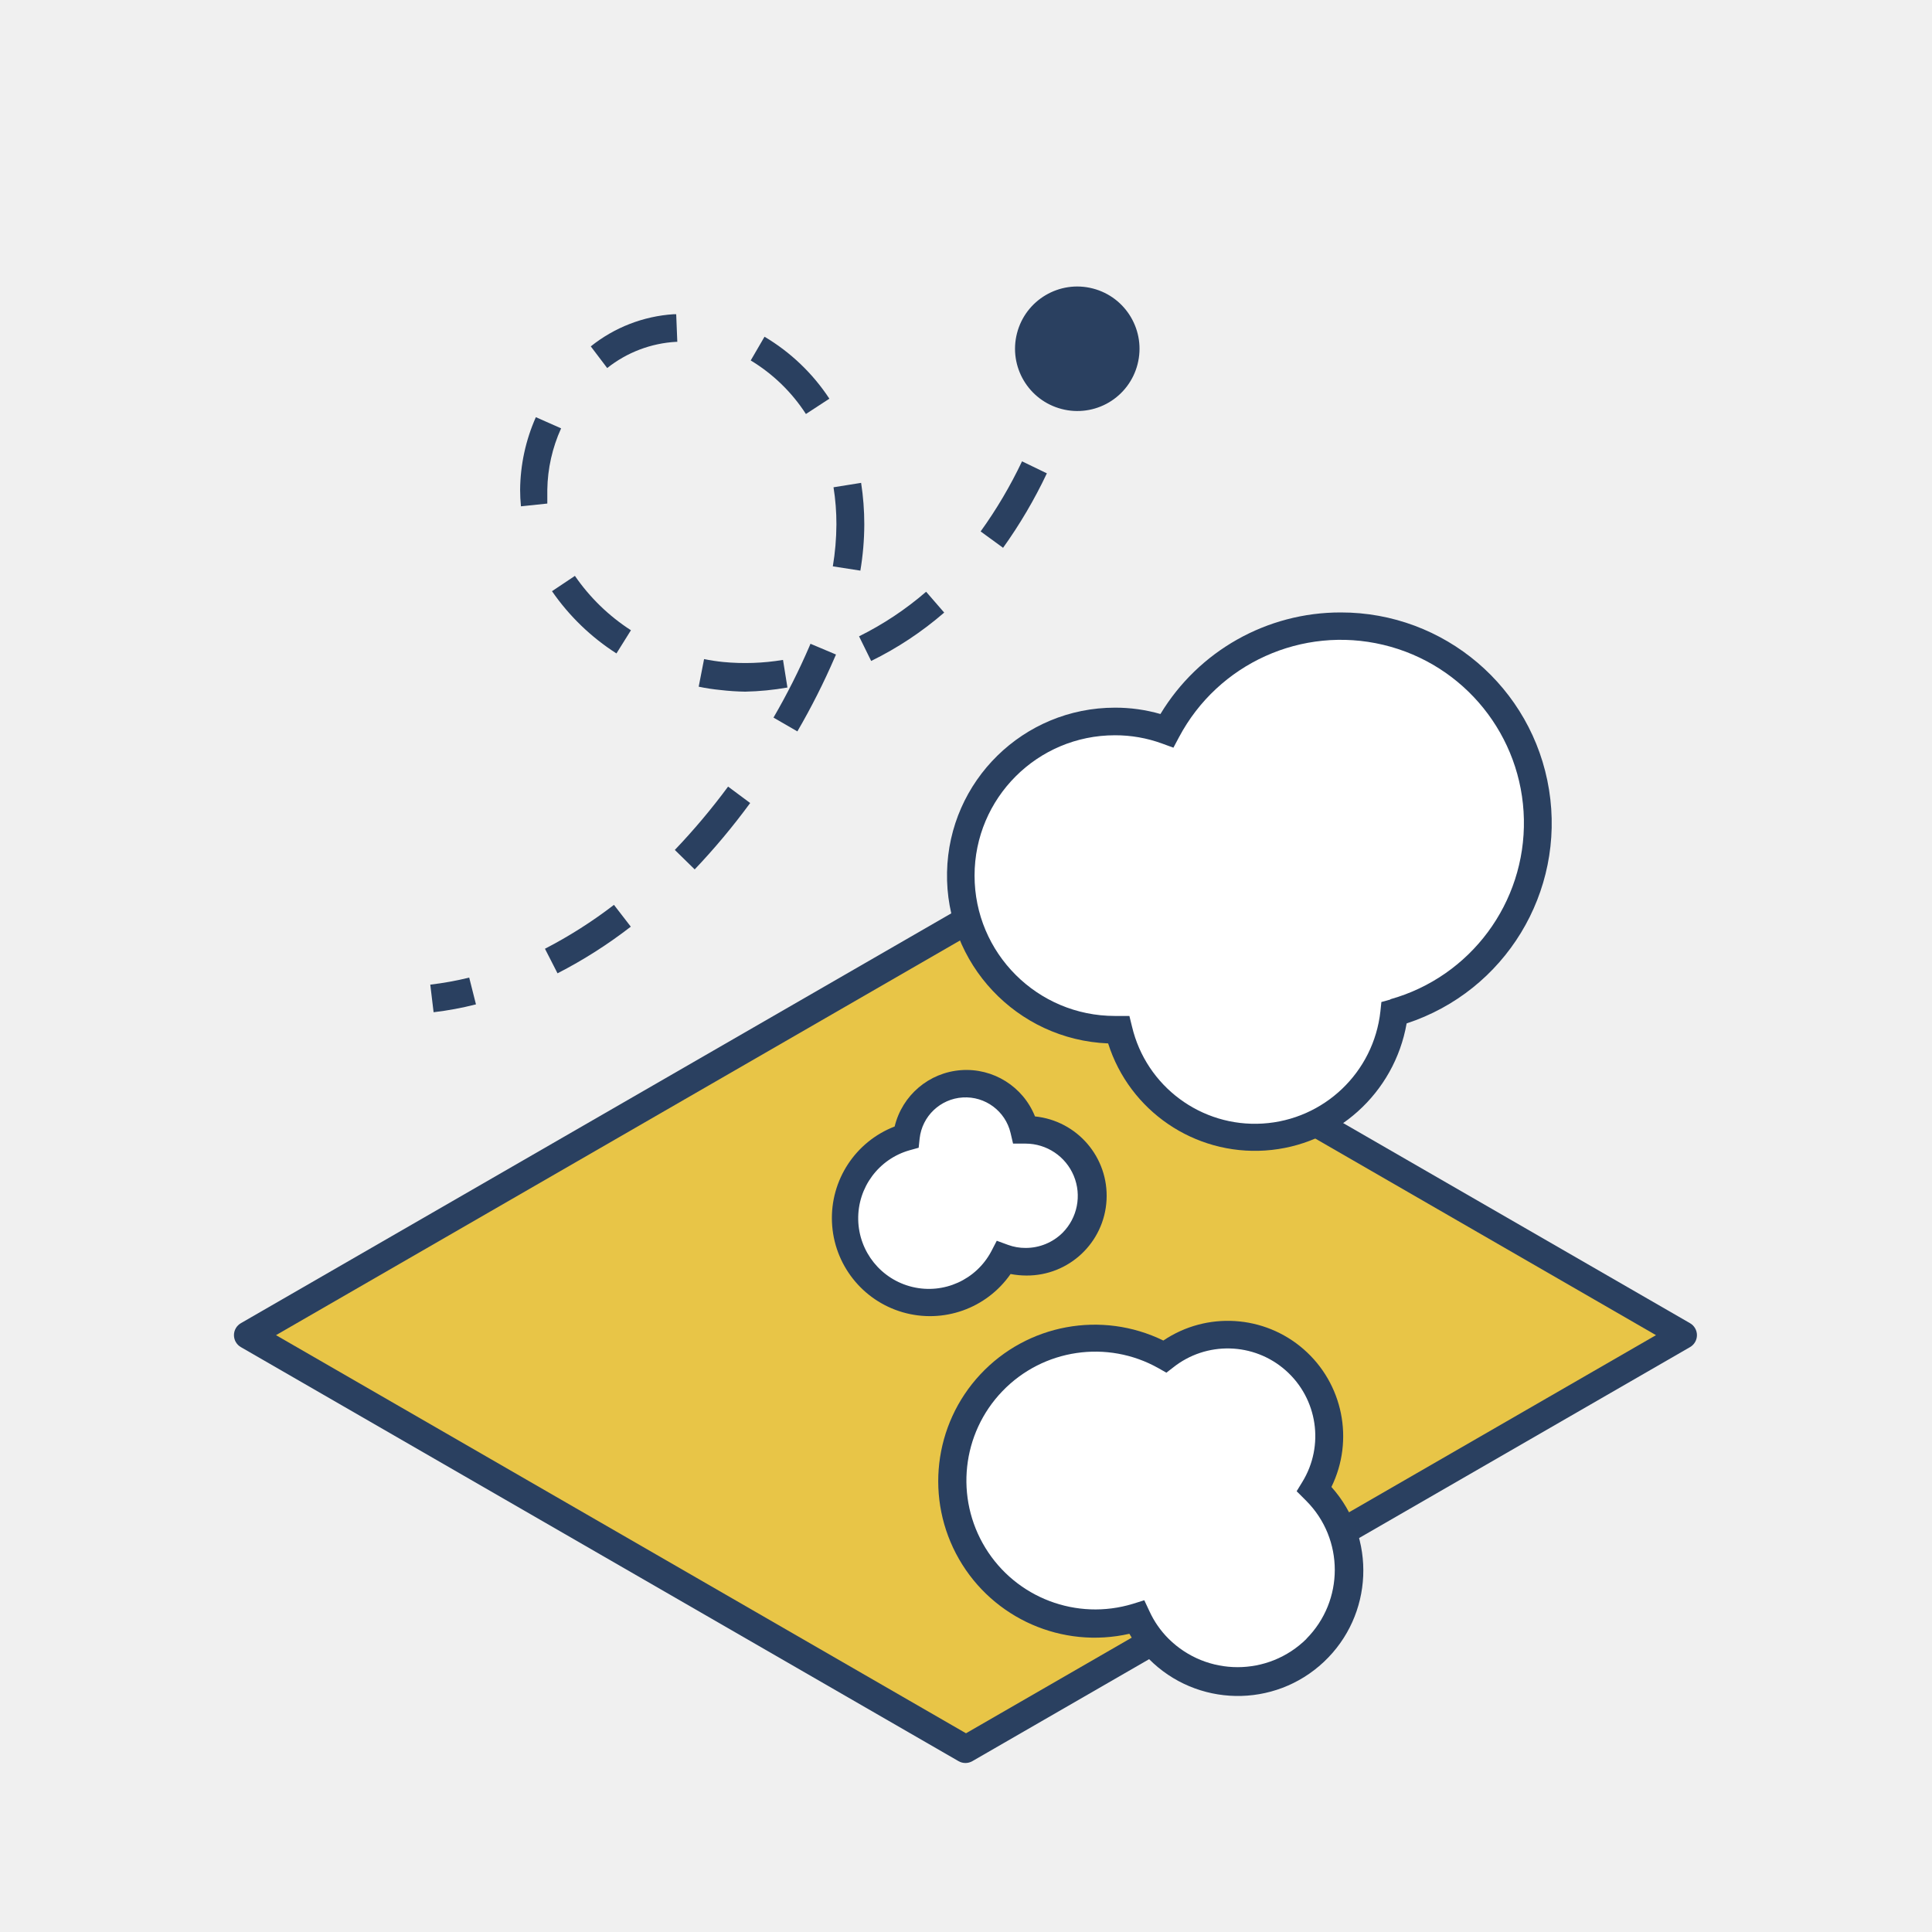
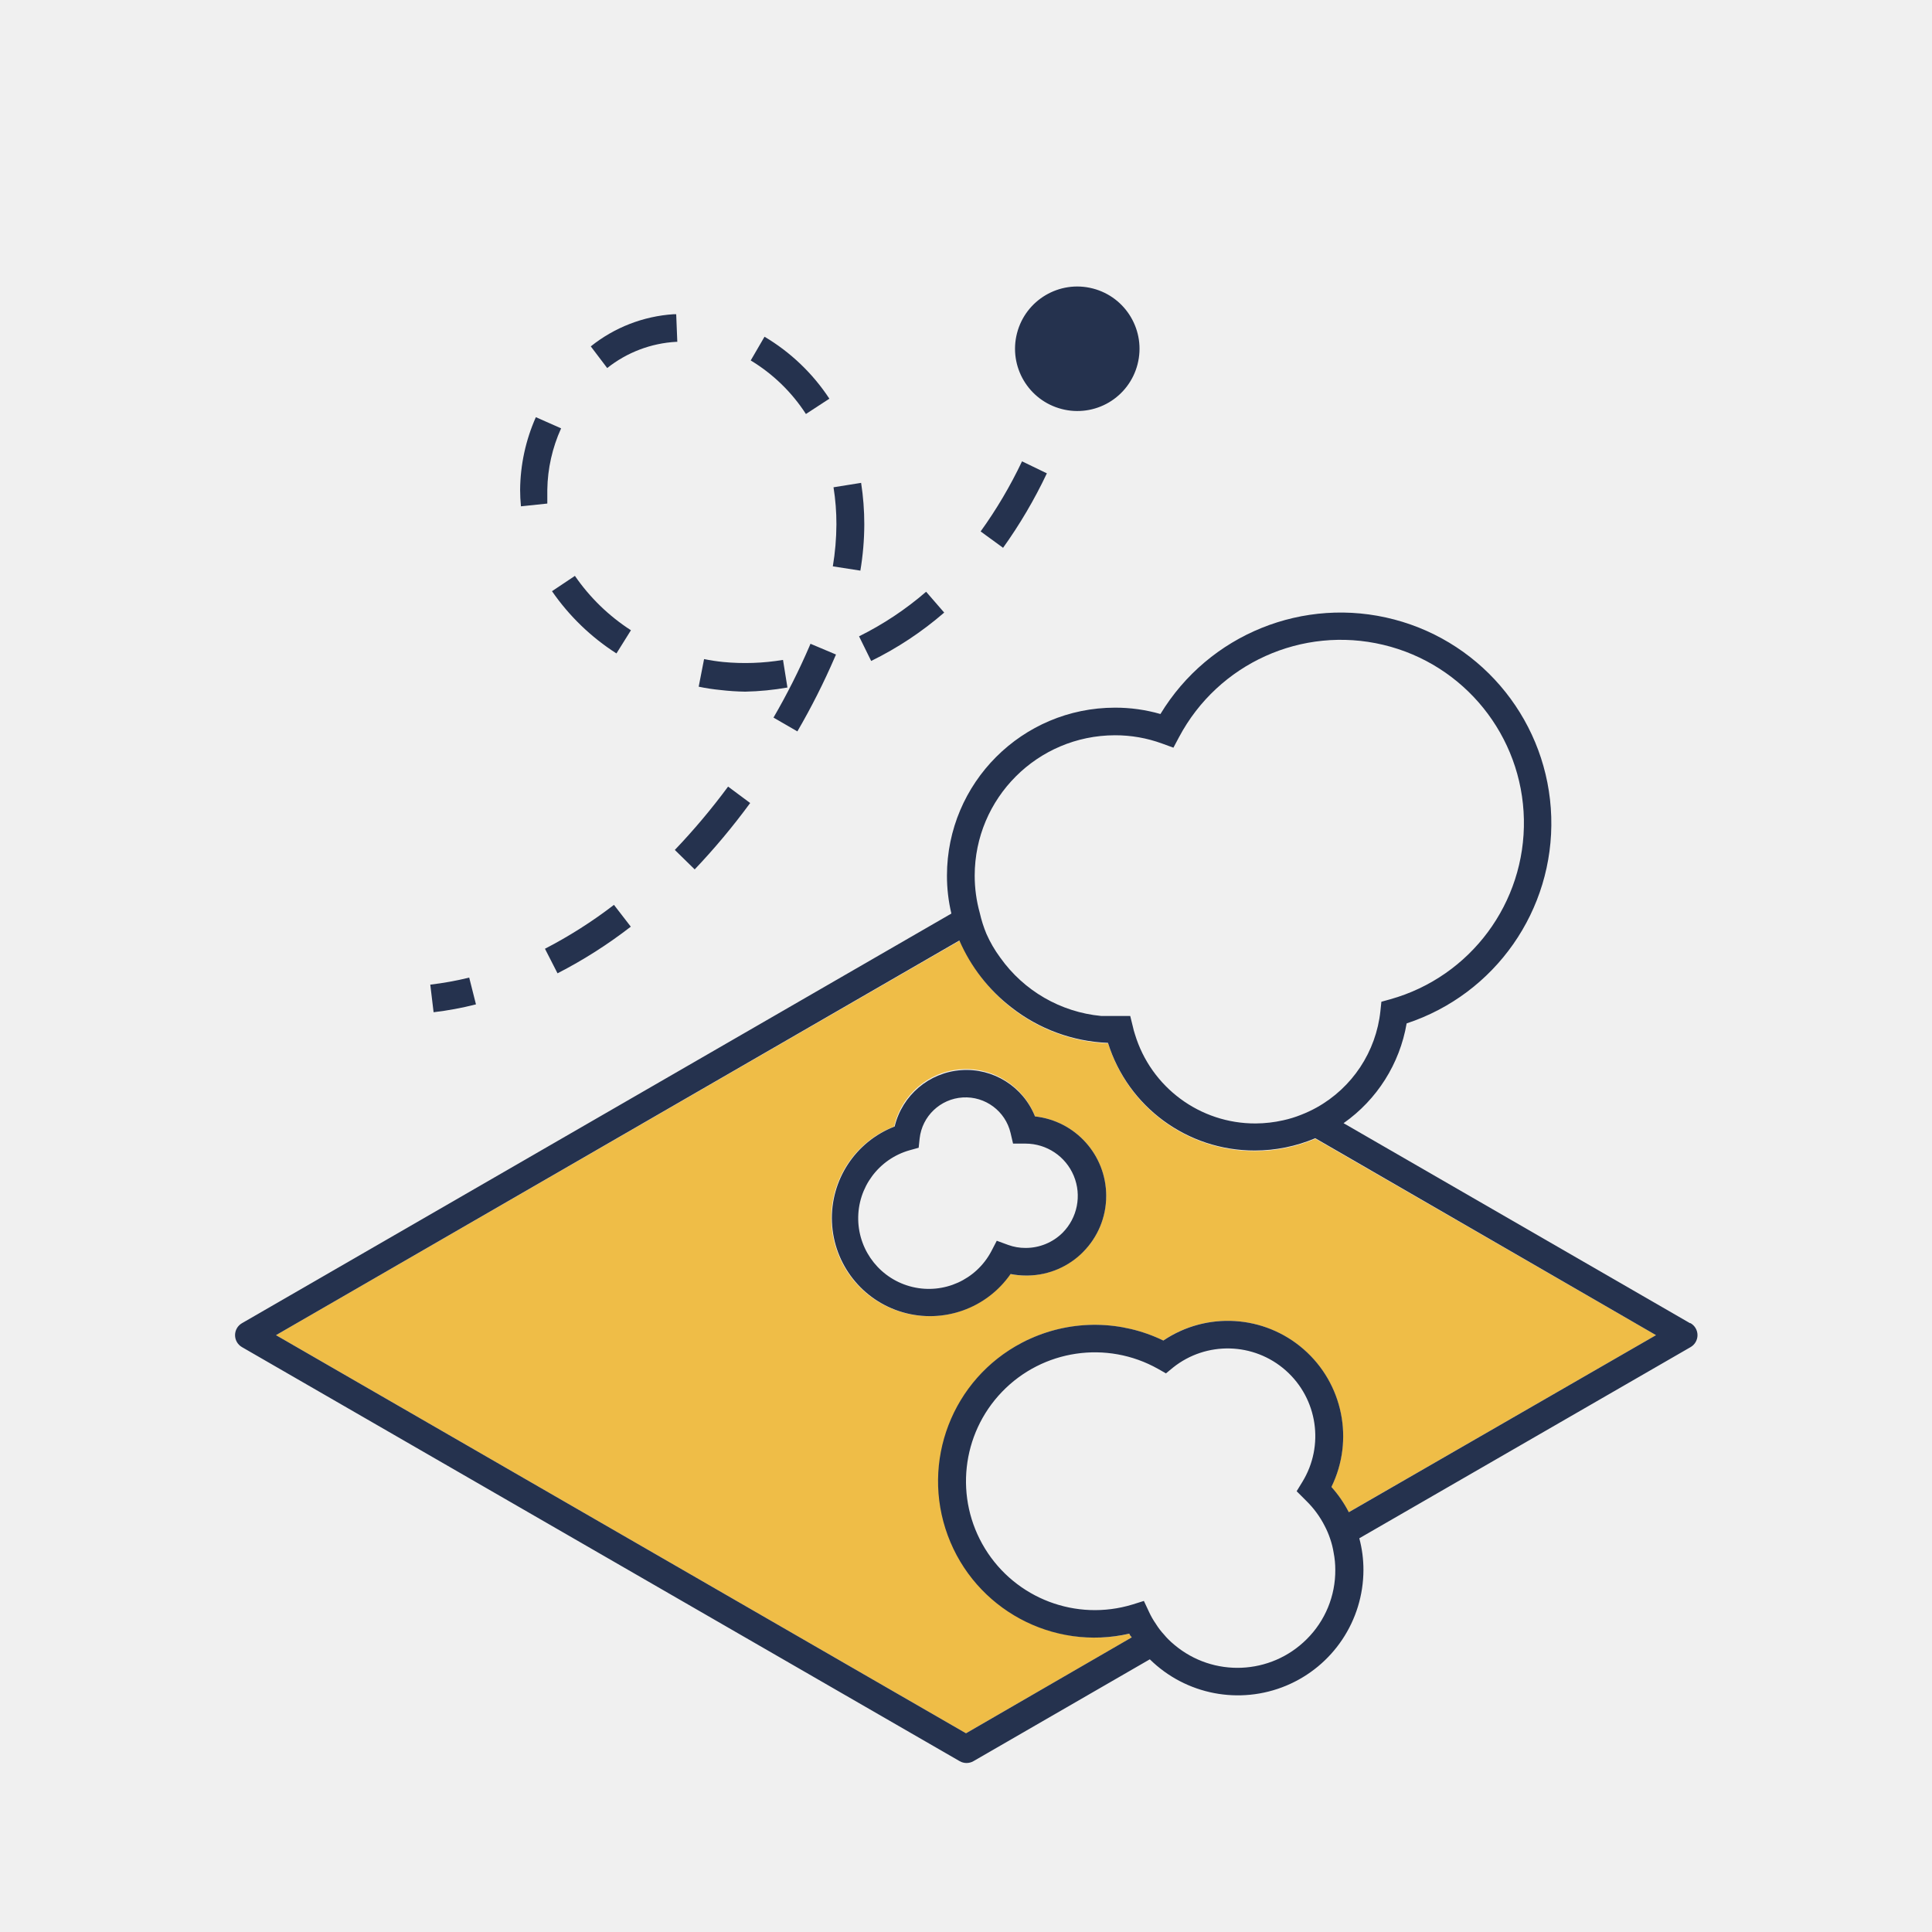
<svg xmlns="http://www.w3.org/2000/svg" id="icons_final_copy" data-name="icons final copy" viewBox="0 0 140 140">
  <defs>
-     <style>.cls-1{fill:#e8c547;}.cls-2{fill:#2a4060;}.cls-3{fill:#fff;}</style>
+     <style>.cls-1{fill:#efbd47;}.cls-2{fill:#25324e;}</style>
  </defs>
  <g id="_6" data-name="6">
-     <polygon class="cls-1" points="121.95 96.75 70 126.75 18.05 96.75 70 66.75 121.95 96.75" />
-     <path class="cls-2" d="M122.46,95.88l-52-30a1,1,0,0,0-1,0l-52,30a1,1,0,0,0,0,1.74l52,30a1,1,0,0,0,1,0l52-30a1,1,0,0,0,0-1.74ZM70,125.6,20,96.75,70,67.9l50,28.85Z" />
-     <path class="cls-3" d="M90.94,82.41a10.09,10.09,0,0,1-9.87-7.79h-.28a11.17,11.17,0,0,1,0-22.34,10.92,10.92,0,0,1,3.77.66h0A14.27,14.27,0,1,1,101,73.39,10.13,10.13,0,0,1,90.94,82.41Z" />
-     <path class="cls-2" d="M97.15,44.38a15.24,15.24,0,0,0-13.06,7.36,11.79,11.79,0,0,0-3.3-.46,12.17,12.17,0,0,0-.49,24.33,11.16,11.16,0,0,0,21.63-1.45,15.27,15.27,0,0,0-4.78-29.78Zm3.6,28.05-.65.18-.07.67a9.15,9.15,0,0,1-18,1.11l-.19-.77H80.79a10.17,10.17,0,0,1,0-20.34,9.89,9.89,0,0,1,3.42.6l.82.3.41-.77a13.27,13.27,0,1,1,15.31,19Z" />
-     <path class="cls-3" d="M89.67,121.86A8,8,0,0,1,84,119.49a7.65,7.65,0,0,1-1.59-2.27,10.06,10.06,0,0,1-3,.46A10.34,10.34,0,0,1,72.05,100a10.41,10.41,0,0,1,7.31-3,10.29,10.29,0,0,1,5,1.31h0a7.35,7.35,0,0,1,10.85,9.59l.14.14a8.09,8.09,0,0,1-5.72,13.81Z" />
-     <path class="cls-2" d="M96.48,107.75A8.36,8.36,0,0,0,84.3,97.14a11.34,11.34,0,1,0-2.46,21.25,8.69,8.69,0,0,0,1.4,1.81,9.09,9.09,0,0,0,13.24-12.45Zm-1.8,11a7.1,7.1,0,0,1-10,0,6.82,6.82,0,0,1-1.39-2l-.37-.79-.83.26a9.34,9.34,0,1,1,1.85-17.08l.58.33L85,99.1a6.35,6.35,0,0,1,9.37,8.29l-.41.67.7.7a7.09,7.09,0,0,1,0,10Z" />
-     <path class="cls-3" d="M67.34,94.38a6.11,6.11,0,0,1-1.67-12,4.35,4.35,0,0,1,8.55-.53h.12a4.78,4.78,0,1,1,0,9.56,4.51,4.51,0,0,1-1.61-.28A6.08,6.08,0,0,1,67.34,94.38Z" />
-     <path class="cls-2" d="M75,80.9a5.35,5.35,0,0,0-10.17.73,7.11,7.11,0,1,0,8.4,10.69,6.23,6.23,0,0,0,1.15.11A5.78,5.78,0,0,0,75,80.9ZM77,89.33a3.79,3.79,0,0,1-2.68,1.1,3.61,3.61,0,0,1-1.27-.22l-.82-.3-.4.77a5.12,5.12,0,1,1-5.91-7.33l.65-.18.07-.67a3.35,3.35,0,0,1,6.59-.4l.18.77h.91A3.79,3.79,0,0,1,77,89.33Z" />
+     <path class="cls-1" d="M95.32,82.52a11.24,11.24,0,0,1-4.38.89,11.11,11.11,0,0,1-10.64-7.8,12.12,12.12,0,0,1-7-2.57,12.34,12.34,0,0,1-3.73-4.89L20,96.75,70,125.6l12-6.94c-.06-.09-.12-.18-.17-.27a11.34,11.34,0,0,1-7.79-21.08c.2-.11.41-.21.62-.3a11.38,11.38,0,0,1,9.63.13,8.36,8.36,0,0,1,12.18,10.61,8.77,8.77,0,0,1,1.26,1.83L120,96.75ZM78.43,90.74a5.72,5.72,0,0,1-4,1.69H74.3a5.8,5.8,0,0,1-1.11-.11,7.11,7.11,0,1,1-8.4-10.69A5.35,5.35,0,0,1,75,80.9a5.79,5.79,0,0,1,3.47,9.84Z" />
+     <path class="cls-2" d="M122.46,95.88,97.36,81.39a11.12,11.12,0,0,0,4.57-7.23A15.27,15.27,0,1,0,84.09,51.74a11.79,11.79,0,0,0-3.3-.46A12.18,12.18,0,0,0,68.62,63.45a11.83,11.83,0,0,0,.32,2.75L17.54,95.88a1,1,0,0,0,0,1.74l52,30a1,1,0,0,0,1,0l12.78-7.38a9.1,9.1,0,0,0,15.48-6.47,8.79,8.79,0,0,0-.3-2.3l24-13.85a1,1,0,0,0,0-1.74ZM80.79,53.28a9.89,9.89,0,0,1,3.42.6l.82.3.41-.77a13.27,13.27,0,1,1,15.31,19l-.65.18-.07.67a9.1,9.1,0,0,1-4.63,7,9.33,9.33,0,0,1-1.11.52,8.16,8.16,0,0,1-1.3.4,9.27,9.27,0,0,1-2,.23,9.1,9.1,0,0,1-8.75-6.47,4.94,4.94,0,0,1-.15-.55l-.19-.77H80.79c-.32,0-.64,0-1,0a10.14,10.14,0,0,1-7.31-4.23,9,9,0,0,1-1-1.72A9.18,9.18,0,0,1,71,66.16a10.08,10.08,0,0,1-.37-2.71A10.18,10.18,0,0,1,80.79,53.28Zm13.89,65.51a7.1,7.1,0,0,1-9.58.4,5.92,5.92,0,0,1-.45-.41c-.1-.1-.2-.21-.29-.32a5.13,5.13,0,0,1-.61-.8,5.61,5.61,0,0,1-.49-.86l-.37-.79-.83.26a9.34,9.34,0,1,1,1.85-17.08l.58.33L85,99.1a6.35,6.35,0,0,1,9.37,8.29l-.41.67.7.7A6.93,6.93,0,0,1,96,110.59a6.19,6.19,0,0,1,.39.92,5.84,5.84,0,0,1,.25,1,6.36,6.36,0,0,1,.12,1.24A7,7,0,0,1,94.68,118.79Zm3.06-9.21a8.77,8.77,0,0,0-1.26-1.83A8.36,8.36,0,0,0,84.3,97.14,11.38,11.38,0,0,0,74.67,97c-.21.09-.42.19-.62.3a11.33,11.33,0,0,0,7.79,21.08c0,.09.11.18.17.27L70,125.6,20,96.75l49.52-28.6A12.34,12.34,0,0,0,73.29,73a12.12,12.12,0,0,0,7,2.57,11.11,11.11,0,0,0,10.64,7.8,11.24,11.24,0,0,0,4.38-.89L120,96.75Z" />
+     <path class="cls-2" d="M75,80.9a5.35,5.35,0,0,0-10.17.73,7.11,7.11,0,1,0,8.4,10.69,5.8,5.8,0,0,0,1.11.11h.13a5.77,5.77,0,0,0,5.69-5.78A5.79,5.79,0,0,0,75,80.9ZM77,89.33a3.79,3.79,0,0,1-2.68,1.1,3.61,3.61,0,0,1-1.27-.22l-.82-.3-.4.77a5.12,5.12,0,1,1-5.91-7.33l.65-.18.07-.67a3.35,3.35,0,0,1,6.59-.4l.18.77h.91A3.79,3.79,0,0,1,77,89.33Z" />
    <path class="cls-2" d="M31.42,73.35l-.24-2A22.93,22.93,0,0,0,34,70.84l.49,1.94A23.33,23.33,0,0,1,31.42,73.35Z" />
    <path class="cls-2" d="M40.4,70.53l-.91-1.78a33.35,33.35,0,0,0,5-3.18l1.22,1.58A34.14,34.14,0,0,1,40.4,70.53ZM50.34,63,48.9,61.59A47.82,47.82,0,0,0,52.76,57l1.6,1.19A49.24,49.24,0,0,1,50.34,63ZM57.78,53l-1.73-1a48.31,48.31,0,0,0,2.61-5.18l.07-.17,1.85.78-.08.18A50.41,50.41,0,0,1,57.78,53ZM54,50.12A17.73,17.73,0,0,1,52.2,50a14.19,14.19,0,0,1-1.57-.24l.39-2q.69.14,1.38.21a16.71,16.71,0,0,0,4.34-.15l.32,2A20.06,20.06,0,0,1,54,50.12Zm9.13-2.22-.88-1.79a23.08,23.08,0,0,0,4.86-3.23l1.31,1.51A24.68,24.68,0,0,1,63.12,47.9Zm-18.46-.55A16.46,16.46,0,0,1,40,42.84l1.66-1.11a14.4,14.4,0,0,0,4.06,3.94Zm17.68-6-2-.31A19,19,0,0,0,60.61,38a16.85,16.85,0,0,0-.21-2.69l2-.32a19.73,19.73,0,0,1,.23,3A20.61,20.61,0,0,1,62.34,41.38Zm10.33-1.66-1.62-1.18a32.6,32.6,0,0,0,3-5.08l1.8.87A35,35,0,0,1,72.67,39.72Zm-34.93-3q-.06-.6-.06-1.2a13.26,13.26,0,0,1,1.14-5.26l1.83.81a11.16,11.16,0,0,0-1,4.45c0,.33,0,.67,0,1ZM58.4,30a12.38,12.38,0,0,0-4-3.88l1-1.72a14.48,14.48,0,0,1,4.7,4.49ZM44,26.67,42.81,25.1a10.72,10.72,0,0,1,6-2.33H49l.08,2H49A8.82,8.82,0,0,0,44,26.67Z" />
    <path class="cls-2" d="M82.43,26.4a4.51,4.51,0,1,0-5.49,3.24A4.5,4.5,0,0,0,82.43,26.4Z" />
  </g>
</svg>
